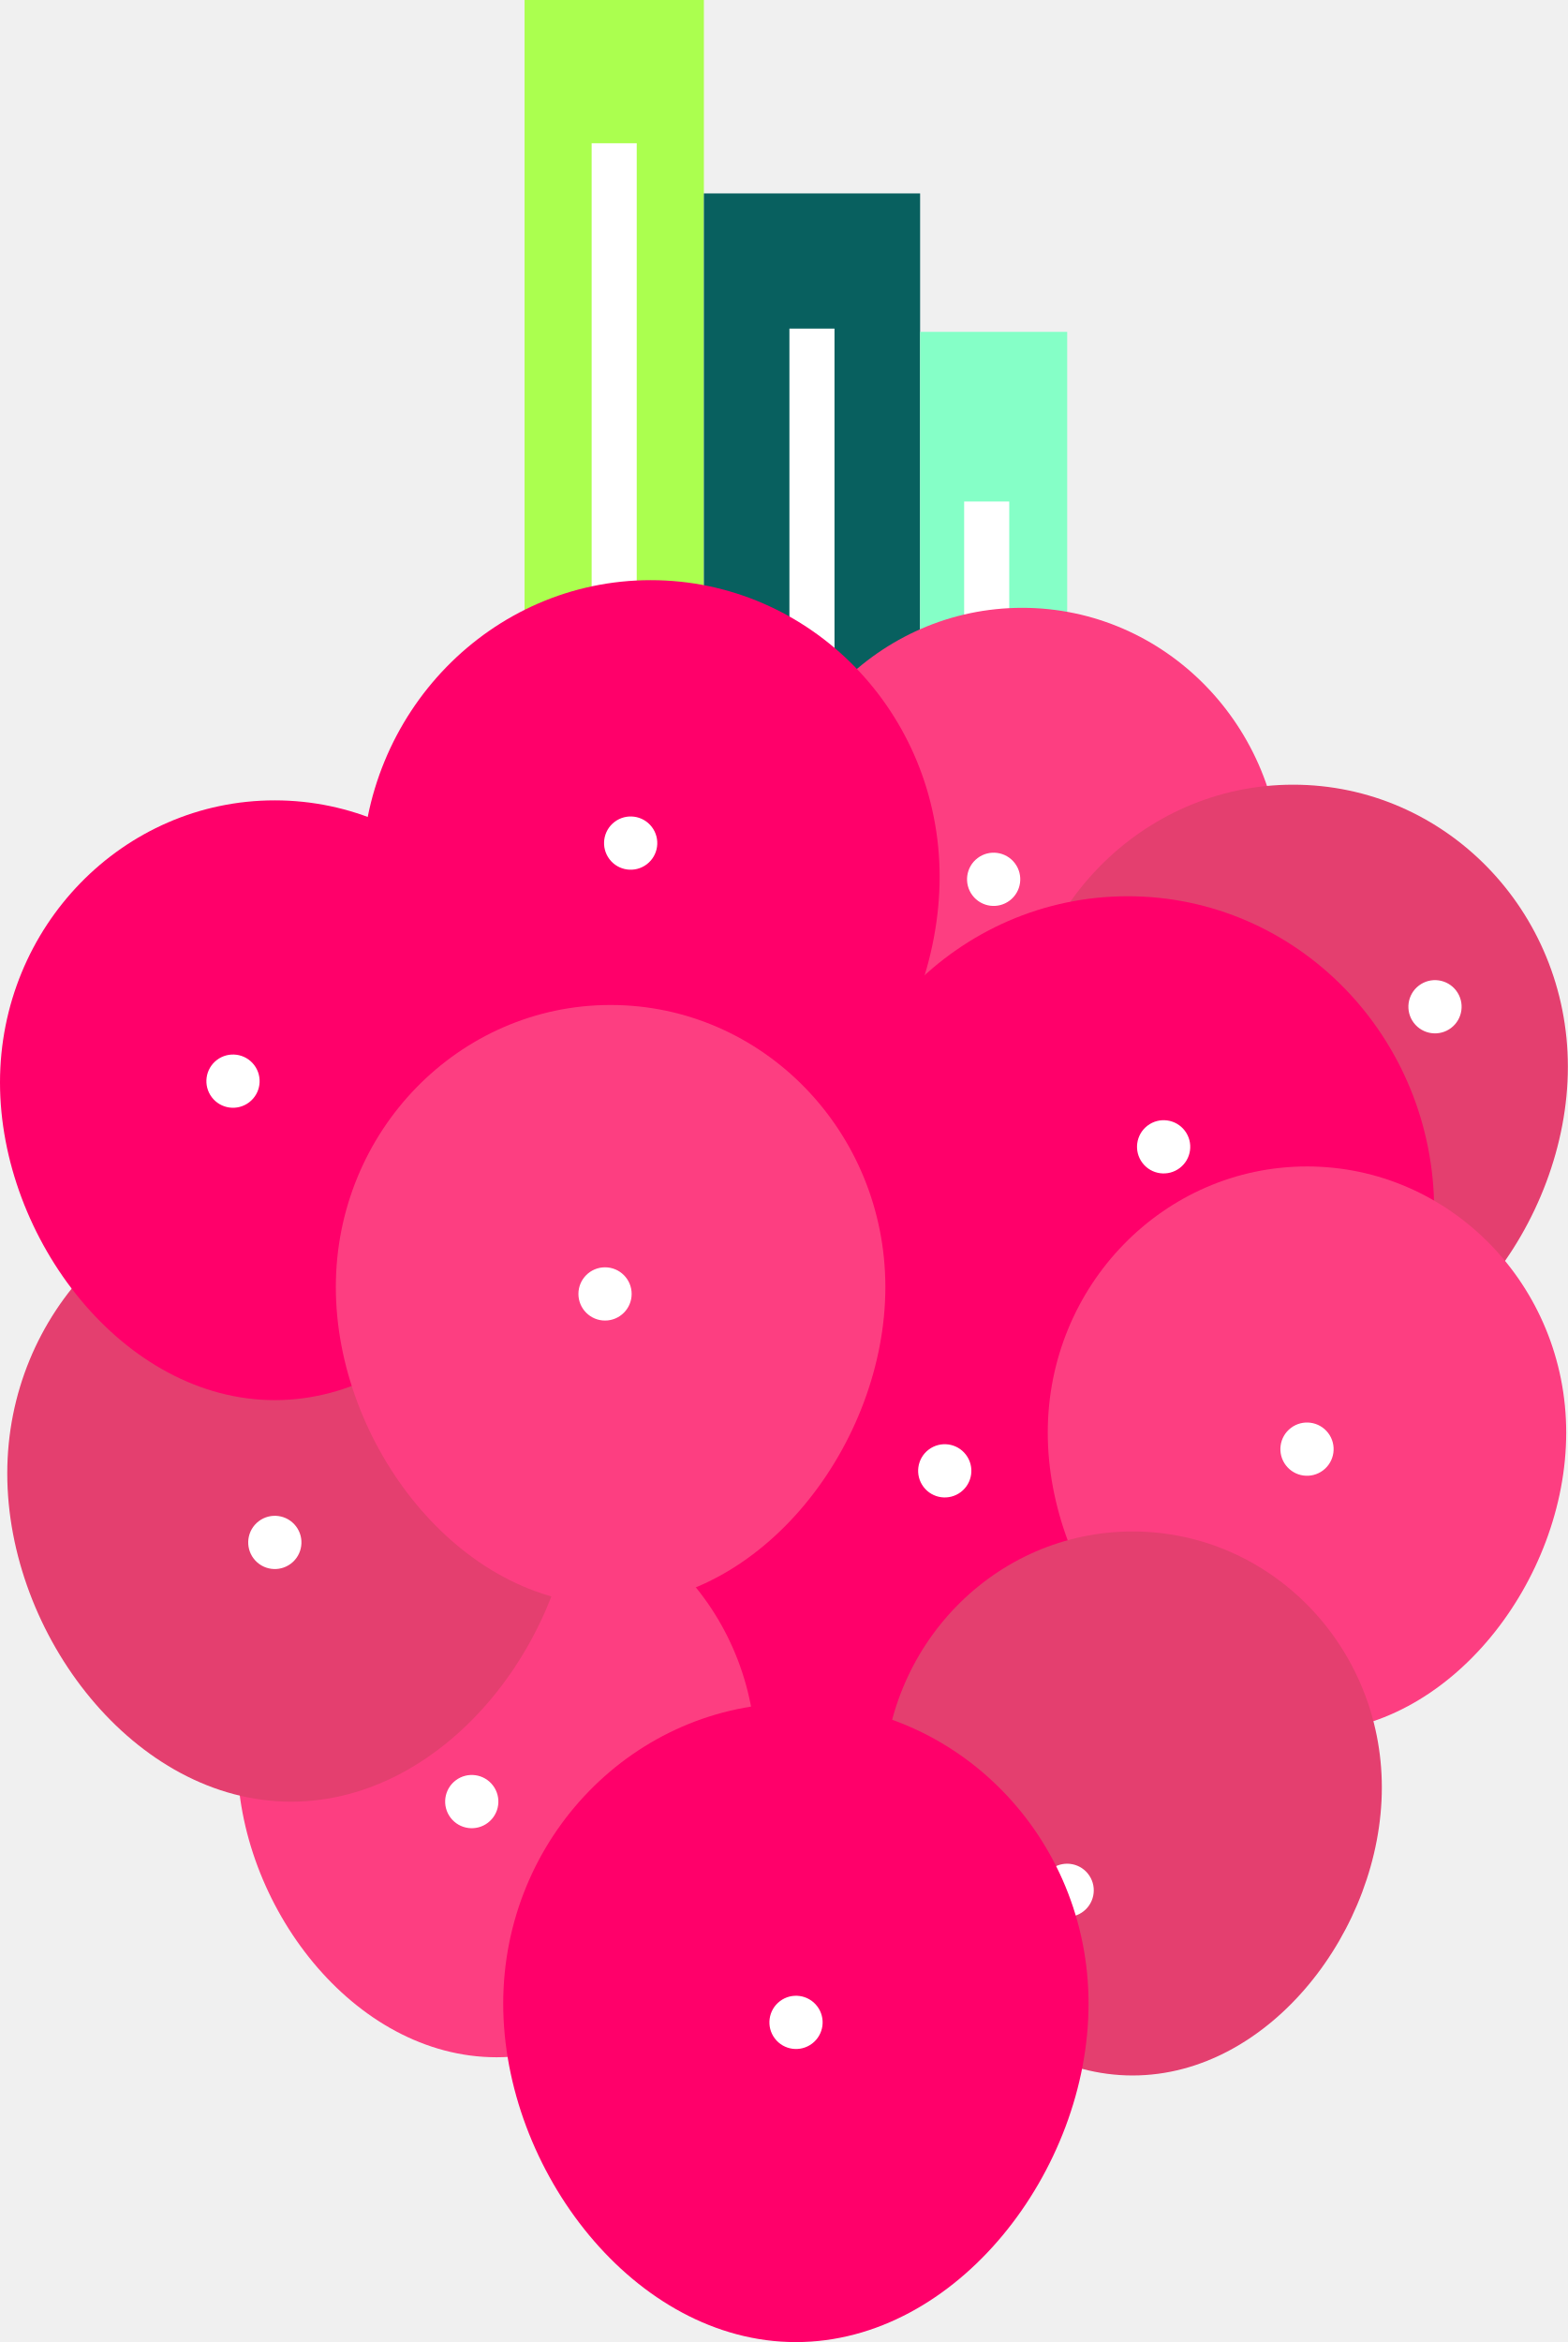
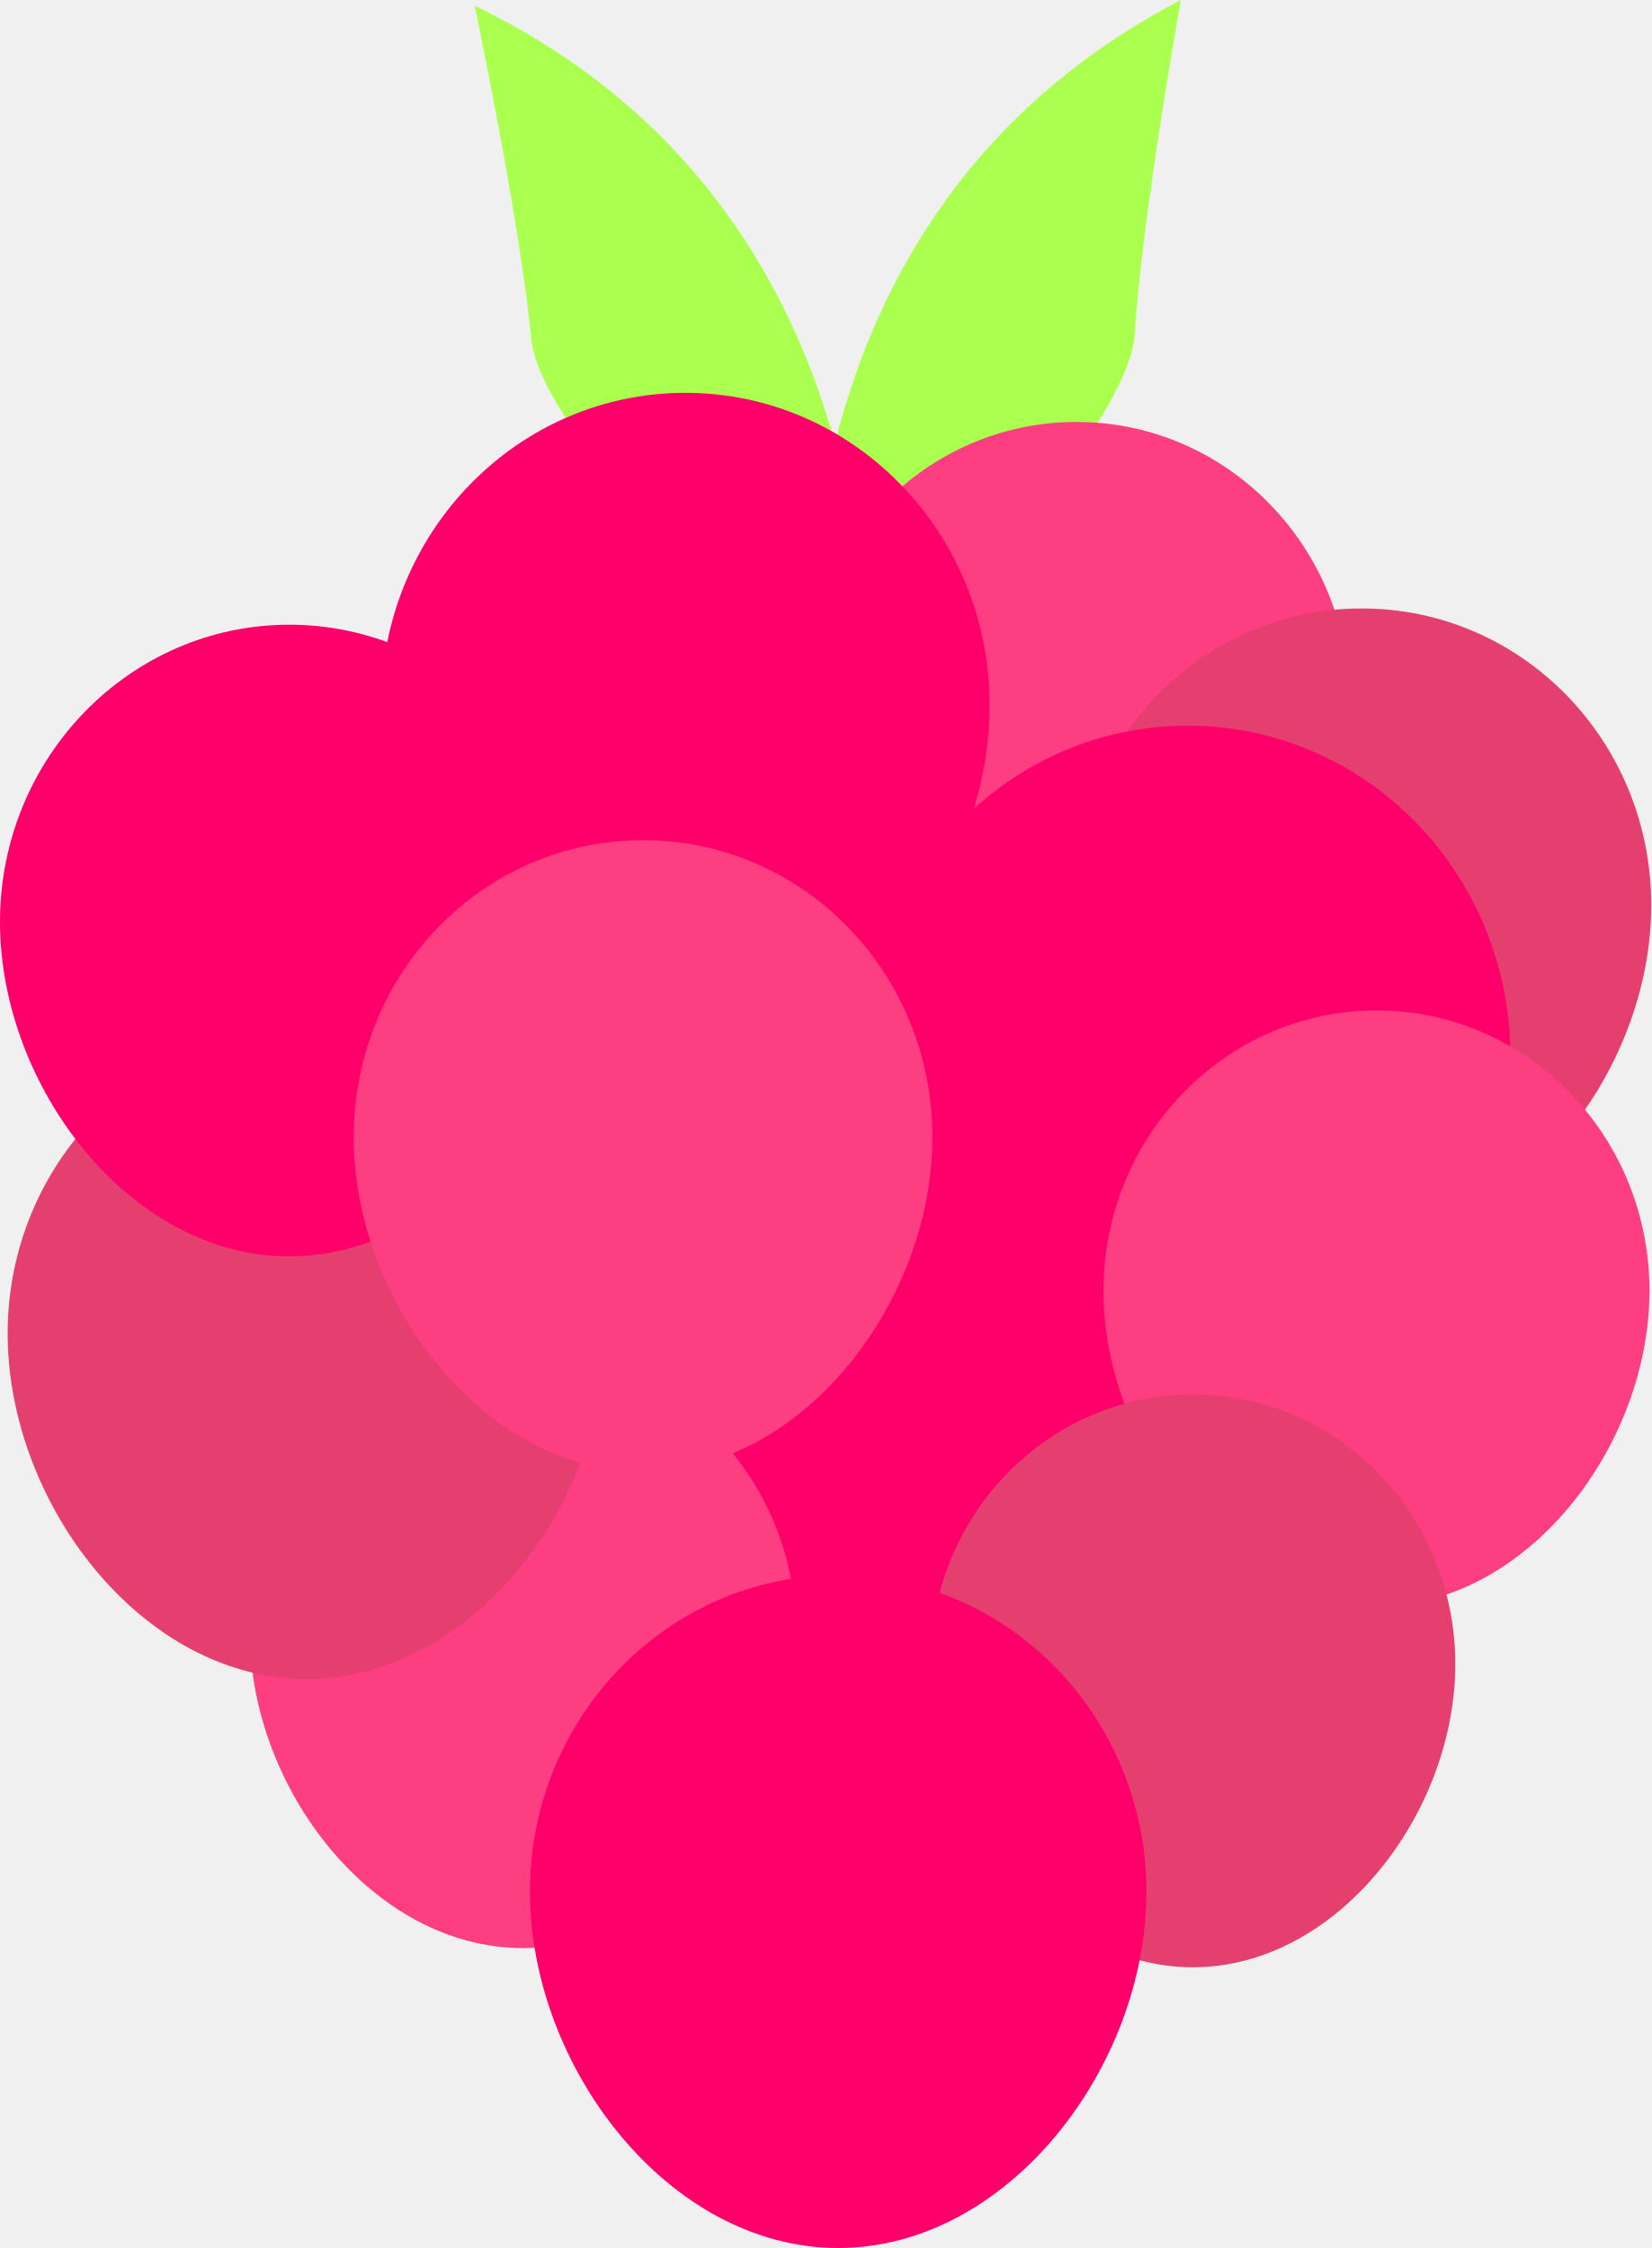
- <svg xmlns="http://www.w3.org/2000/svg" id="Layer_1" data-name="Layer 1" viewBox="0 0 179.09 267.48">
+ <svg xmlns="http://www.w3.org/2000/svg" id="Layer_1" data-name="Layer 1" viewBox="0 0 179.09 243.84">
  <defs>
-     <style>.cls-1{fill:#abff4f;}.cls-2,.cls-7{fill:#fff;}.cls-3{fill:#08605f;}.cls-4{fill:#85ffc7;}.cls-5{fill:#fd3e81;}.cls-6{fill:#ff006a;}.cls-7{opacity:0.35;}.cls-8{fill:#e43f6f;}</style>
+     <style>.cls-1{fill:#abff4f;}.cls-2{fill:#fd3e81;}.cls-3{fill:#ff006a;}.cls-4{fill:#fff;opacity:0.35;isolation:isolate;}.cls-5{fill:#e43f6f;}</style>
  </defs>
-   <rect class="cls-1" x="59.92" width="20.48" height="121.35" />
-   <rect class="cls-2" x="67.58" y="16.36" width="5.15" height="96.66" />
-   <rect class="cls-3" x="80.4" y="22.09" width="24.7" height="99.26" />
-   <rect class="cls-4" x="105.1" y="37.9" width="16.8" height="83.44" />
-   <rect class="cls-2" x="90.17" y="37.53" width="5.15" height="68.37" />
-   <rect class="cls-2" x="110.13" y="57.28" width="5.15" height="39.91" />
-   <path class="cls-5" d="M146.38,99.82c0,16.79-13.26,34.23-29.61,34.23S87.15,116.61,87.15,99.82s13.26-30.4,29.61-30.4S146.38,83,146.38,99.82Z" />
-   <path class="cls-6" d="M131.85,176.09c0,19-15,38.65-33.43,38.65S65,195,65,176.09s15-34.33,33.43-34.33S131.85,157.13,131.85,176.09Z" />
-   <path class="cls-7" d="M93.68,166.23C92,171.68,85.87,176,80.56,174.3s-7.82-8.7-6.1-14.14A10.08,10.08,0,1,1,93.68,166.23Z" />
-   <path class="cls-5" d="M86.33,200.73c0,16.79-13.26,34.23-29.61,34.23S27.1,217.52,27.1,200.73s13.26-30.4,29.61-30.4S86.33,183.94,86.33,200.73Z" />
-   <path class="cls-7" d="M52.53,192c-1.53,4.83-6.92,8.63-11.62,7.15s-6.93-7.7-5.4-12.53A8.93,8.93,0,1,1,52.53,192Z" />
-   <path class="cls-8" d="M65.69,168.29c0,18.39-14.52,37.48-32.43,37.48S0.83,186.68.83,168.29,15.35,135,33.26,135,65.69,149.9,65.69,168.29Z" />
-   <path class="cls-6" d="M62.77,123.63c0,17.8-14.05,36.28-31.38,36.28S0,141.42,0,123.63,14.05,91.41,31.38,91.41,62.77,105.83,62.77,123.63Z" />
-   <path class="cls-6" d="M107.33,100.14c0,18.71-14.77,38.14-33,38.14s-33-19.43-33-38.14,14.77-33.88,33-33.88S107.33,81.42,107.33,100.14Z" />
-   <path class="cls-8" d="M179.09,121.84c0,17.8-14.05,36.28-31.38,36.28s-31.38-18.48-31.38-36.28,14.05-32.22,31.38-32.22S179.09,104,179.09,121.84Z" />
-   <path class="cls-6" d="M163.82,138.26c0,19.83-15.65,40.41-35,40.41s-35-20.59-35-40.41,15.65-35.9,35-35.9S163.82,118.43,163.82,138.26Z" />
-   <path class="cls-5" d="M178.9,163.62c0,16.79-13.26,34.23-29.61,34.23s-29.61-17.44-29.61-34.23,13.26-30.4,29.61-30.4S178.9,146.83,178.9,163.62Z" />
-   <path class="cls-8" d="M157.84,204.14c0,16.14-12.74,32.9-28.47,32.9s-28.47-16.76-28.47-32.9,12.74-29.23,28.47-29.23S157.84,188,157.84,204.14Z" />
-   <circle class="cls-2" cx="121.9" cy="215.88" r="3.04" transform="translate(-98.73 102.81) rotate(-33.41)" />
-   <path class="cls-5" d="M101.13,147c0,17.8-14.05,36.28-31.38,36.28S38.36,164.78,38.36,147s14.05-32.22,31.38-32.22S101.13,129.18,101.13,147Z" />
-   <path class="cls-6" d="M124.34,228.84c0,19-15,38.65-33.43,38.65S57.48,247.8,57.48,228.84s15-34.33,33.43-34.33S124.34,209.88,124.34,228.84Z" />
-   <circle class="cls-2" cx="69.11" cy="147.78" r="3.04" />
-   <circle class="cls-2" cx="149.29" cy="165.53" r="3.04" transform="translate(-69.73 124.07) rotate(-37.24)" />
-   <circle class="cls-2" cx="90.91" cy="231" r="3.04" transform="translate(-121.24 102.09) rotate(-37.24)" />
-   <circle class="cls-2" cx="53.88" cy="205.77" r="3.04" transform="translate(-113.53 74.55) rotate(-37.24)" />
-   <circle class="cls-2" cx="31.38" cy="176.17" r="3.04" transform="translate(-100.2 54.9) rotate(-37.24)" />
-   <circle class="cls-2" cx="26.61" cy="123.49" r="3.04" transform="translate(-69.3 41.27) rotate(-37.24)" />
-   <circle class="cls-2" cx="72.04" cy="96.3" r="3.04" transform="translate(-43.59 63.22) rotate(-37.24)" />
-   <circle class="cls-2" cx="132.91" cy="131" r="3.04" transform="translate(-52.17 107.12) rotate(-37.24)" />
-   <circle class="cls-2" cx="107.91" cy="168" r="3.04" transform="translate(-79.66 99.54) rotate(-37.24)" />
-   <circle class="cls-2" cx="163.91" cy="115" r="3.04" transform="translate(-36.17 122.62) rotate(-37.24)" />
-   <circle class="cls-2" cx="113.5" cy="100.44" r="3.04" transform="translate(-37.64 89.15) rotate(-37.24)" />
+   <path class="cls-1" d="M88.34,79.9s-8.1-55,39.73-79.9c0,0-4.2,23.44-5,36.23S88.34,79.9,88.34,79.9Z" />
+   <path class="cls-1" d="M93.6,79.28S100,24,51.48.62c0,0,4.91,23.3,6.13,36.07S93.6,79.28,93.6,79.28Z" />
+   <path class="cls-2" d="M146.38,76.17c0,16.79-13.26,34.23-29.61,34.23S87.15,93,87.15,76.17s13.26-30.4,29.61-30.4S146.38,59.35,146.38,76.17Z" />
+   <path class="cls-3" d="M131.85,152.44c0,19-15,38.65-33.43,38.65S65,171.35,65,152.44s15-34.33,33.43-34.33S131.85,133.48,131.85,152.44Z" />
+   <path class="cls-4" d="M93.68,142.58c-1.68,5.45-7.81,9.77-13.12,8.07s-7.82-8.7-6.1-14.14a10.08,10.08,0,0,1,19.35,5.67Z" />
+   <path class="cls-2" d="M86.33,177.08c0,16.79-13.26,34.23-29.61,34.23S27.1,193.87,27.1,177.08s13.26-30.4,29.61-30.4S86.33,160.29,86.33,177.08Z" />
+   <path class="cls-4" d="M52.53,168.35C51,173.18,45.61,177,40.91,175.5S34,167.8,35.51,163a8.93,8.93,0,1,1,17.2,4.81Q52.63,168.07,52.53,168.35Z" />
+   <path class="cls-5" d="M65.69,144.64c0,18.39-14.52,37.48-32.43,37.48S0.83,163,.83,144.64s14.52-33.29,32.43-33.29S65.69,126.25,65.69,144.64Z" />
+   <path class="cls-3" d="M62.77,100c0,17.8-14,36.28-31.38,36.28S0,117.77,0,100,14.05,67.76,31.38,67.76,62.77,82.18,62.77,100Z" />
+   <path class="cls-3" d="M107.33,76.49c0,18.71-14.77,38.14-33,38.14s-33-19.43-33-38.14,14.77-33.88,33-33.88S107.33,57.77,107.33,76.49Z" />
+   <path class="cls-5" d="M179.09,98.19c0,17.8-14.05,36.28-31.38,36.28S116.33,116,116.33,98.19,130.38,66,147.71,66,179.09,80.35,179.09,98.19Z" />
+   <path class="cls-3" d="M163.82,114.61c0,19.83-15.65,40.41-35,40.41s-35-20.59-35-40.41,15.65-35.9,35-35.9S163.82,94.78,163.82,114.61Z" />
+   <path class="cls-2" d="M178.9,140c0,16.79-13.26,34.23-29.61,34.23S119.68,156.76,119.68,140s13.26-30.4,29.61-30.4S178.9,123.18,178.9,140Z" />
+   <path class="cls-5" d="M157.84,180.49c0,16.14-12.74,32.9-28.47,32.9s-28.47-16.76-28.47-32.9,12.74-29.23,28.47-29.23S157.84,164.35,157.84,180.49Z" />
+   <path class="cls-2" d="M101.13,123.35c0,17.8-14.05,36.28-31.38,36.28s-31.39-18.5-31.39-36.28,14-32.22,31.38-32.22S101.13,105.53,101.13,123.35Z" />
+   <path class="cls-3" d="M124.34,205.19c0,19-15,38.65-33.43,38.65s-33.43-19.69-33.43-38.65,15-34.33,33.43-34.33S124.34,186.23,124.34,205.19Z" />
</svg>
